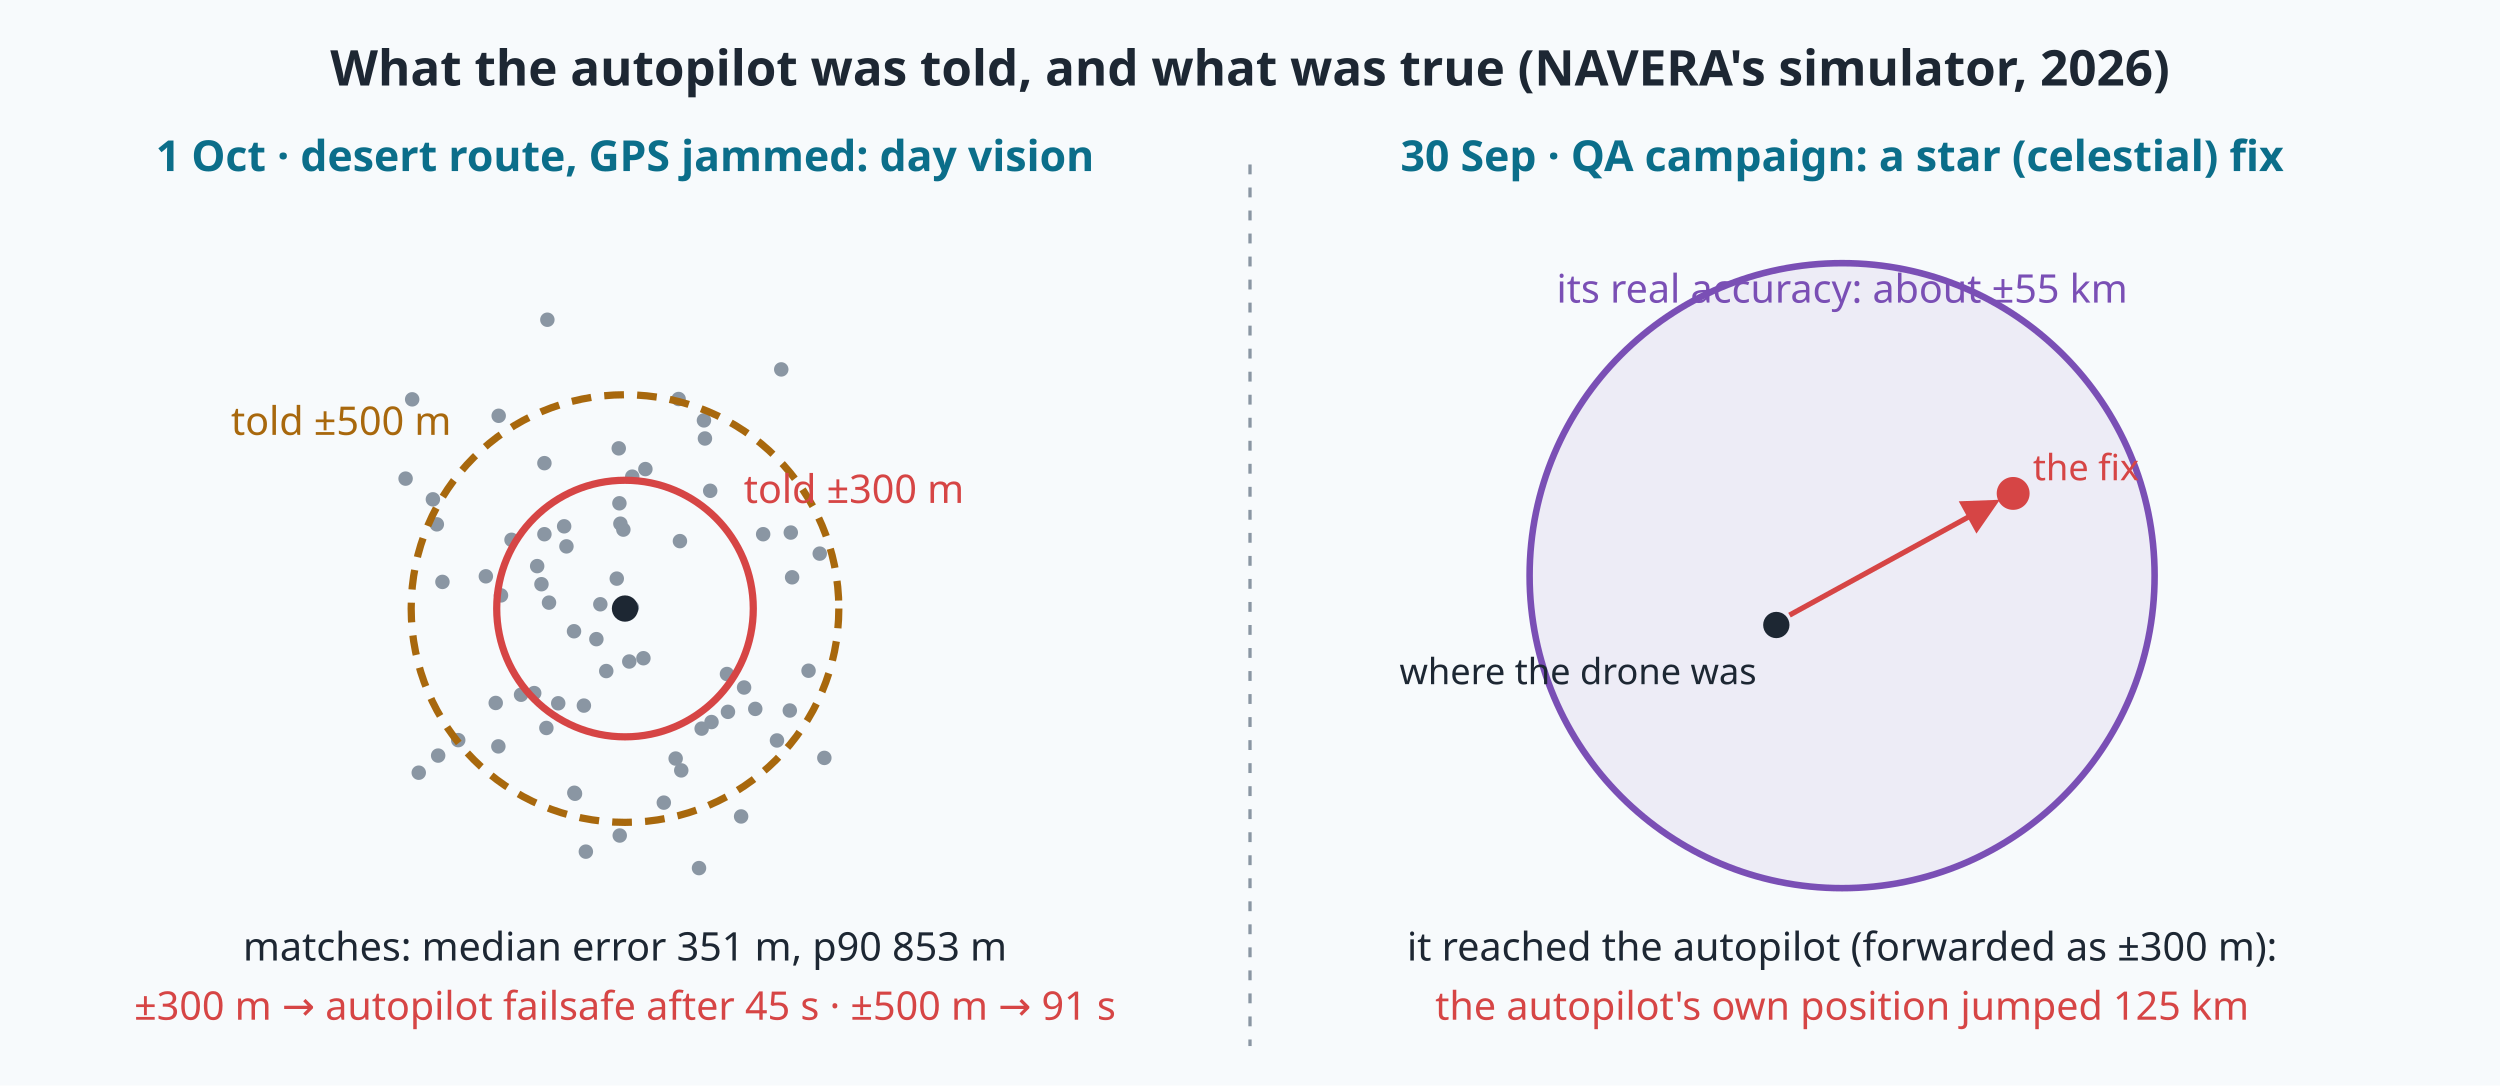
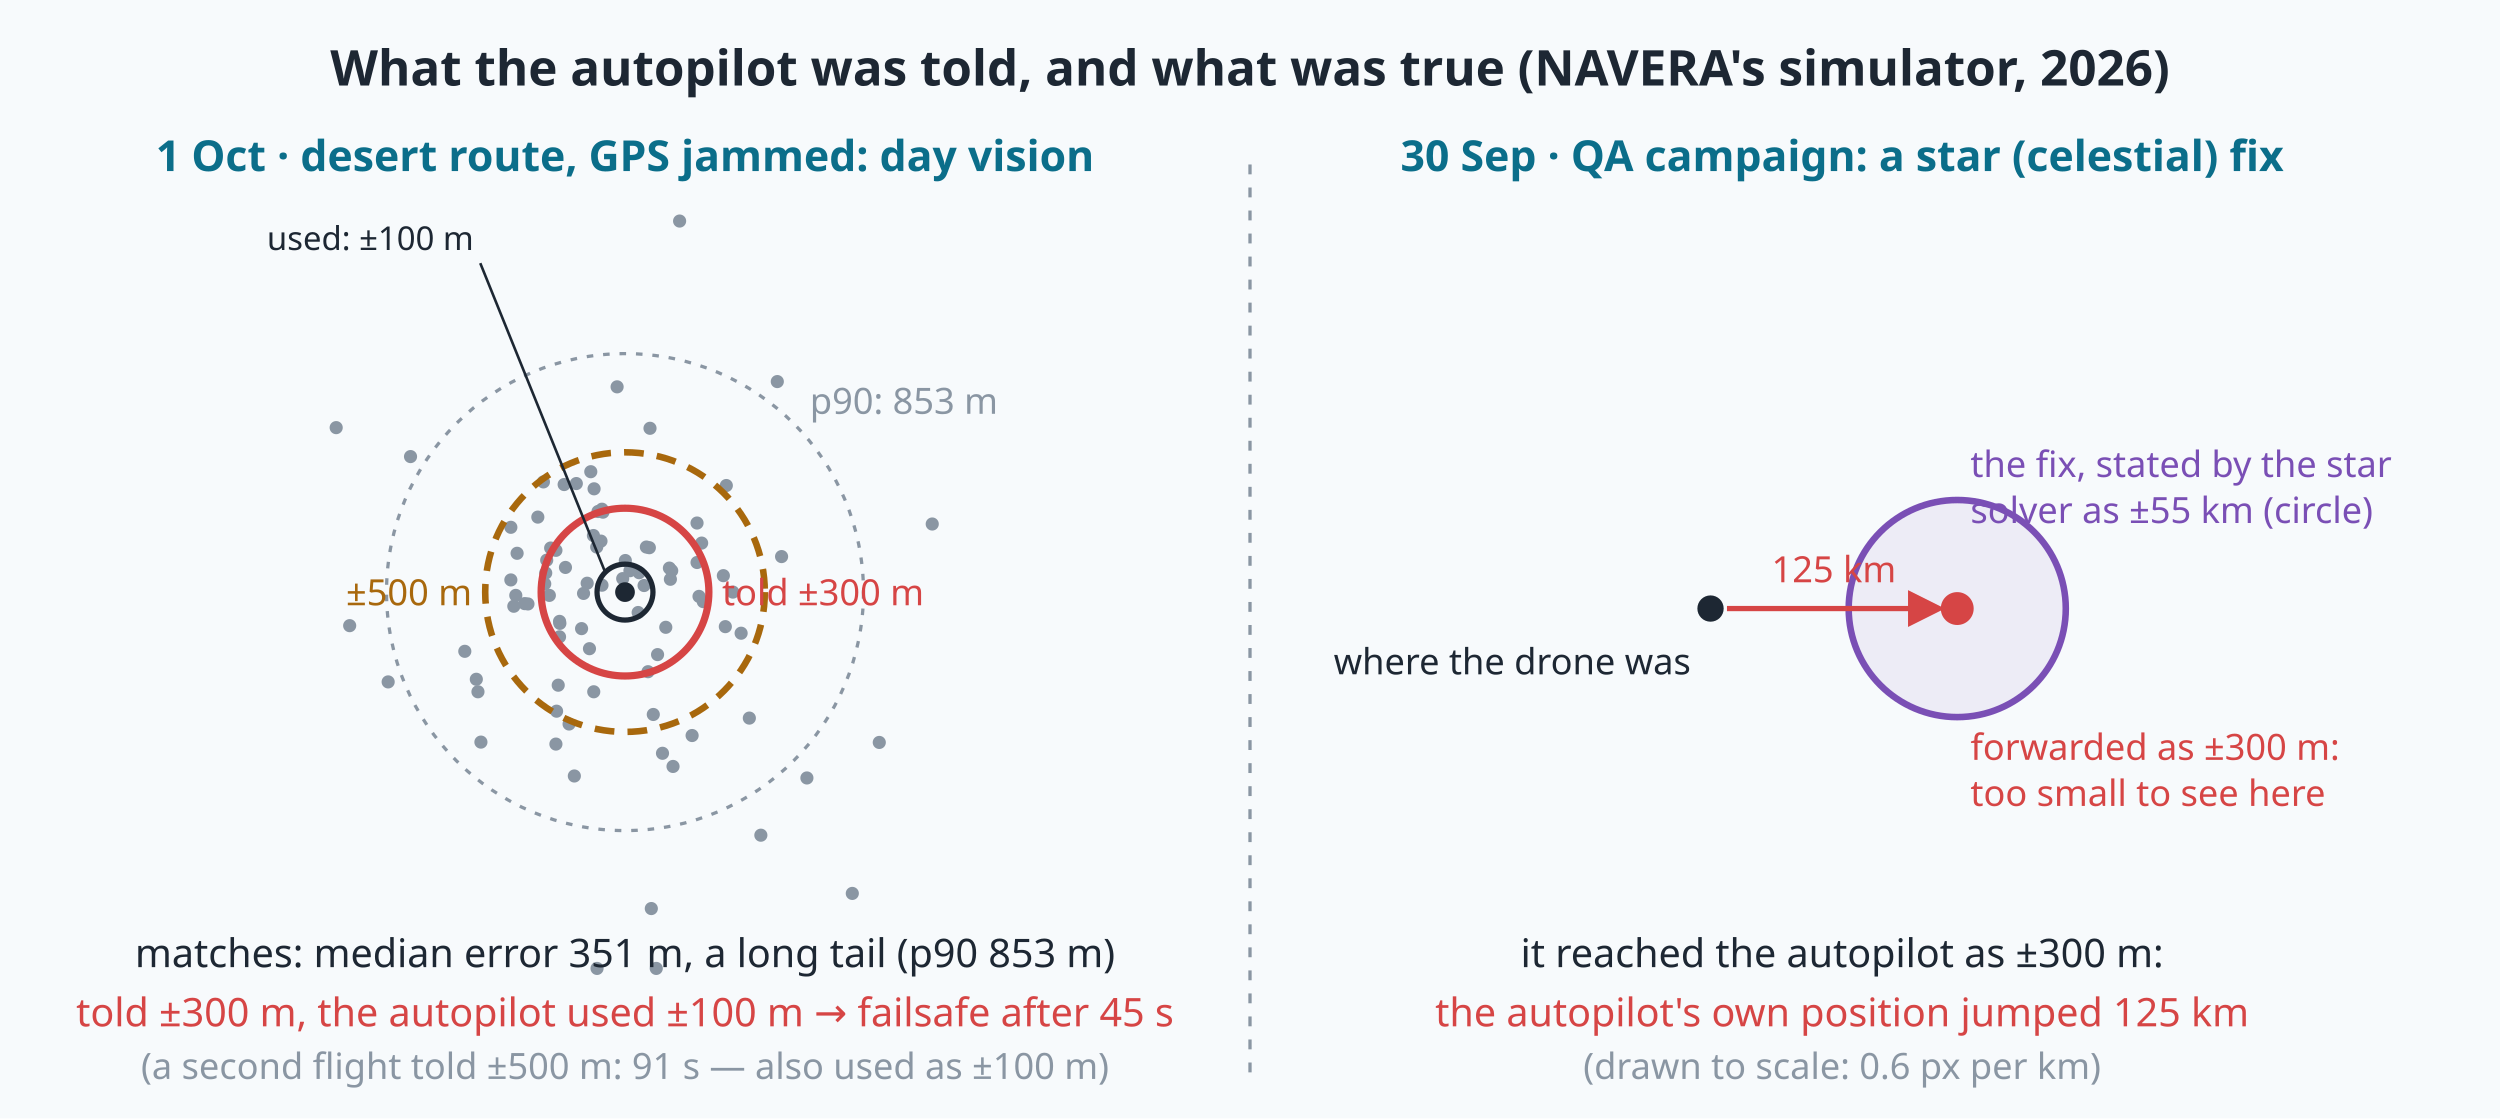
- <svg xmlns="http://www.w3.org/2000/svg" viewBox="0 0 760 330" font-family="sans-serif" font-size="13">
-   <rect width="760" height="330" fill="#f7fafc" />
+ <svg xmlns="http://www.w3.org/2000/svg" viewBox="0 0 760 340" font-family="sans-serif" font-size="13">
+   <rect width="760" height="340" fill="#f7fafc" />
  <defs>
    <marker id="mi" viewBox="0 0 10 10" refX="8" refY="5" markerWidth="7" markerHeight="7" orient="auto-start-reverse">
      <path d="M0 0L10 5L0 10z" fill="#1d2733" />
    </marker>
    <marker id="mr" viewBox="0 0 10 10" refX="8" refY="5" markerWidth="7" markerHeight="7" orient="auto-start-reverse">
      <path d="M0 0L10 5L0 10z" fill="#d64545" />
    </marker>
    <marker id="mb" viewBox="0 0 10 10" refX="8" refY="5" markerWidth="7" markerHeight="7" orient="auto-start-reverse">
      <path d="M0 0L10 5L0 10z" fill="#0b6e8a" />
    </marker>
    <marker id="mo" viewBox="0 0 10 10" refX="8" refY="5" markerWidth="7" markerHeight="7" orient="auto-start-reverse">
      <path d="M0 0L10 5L0 10z" fill="#a8680d" />
    </marker>
    <marker id="mg" viewBox="0 0 10 10" refX="8" refY="5" markerWidth="7" markerHeight="7" orient="auto-start-reverse">
      <path d="M0 0L10 5L0 10z" fill="#8a96a3" />
    </marker>
    <marker id="mn" viewBox="0 0 10 10" refX="8" refY="5" markerWidth="7" markerHeight="7" orient="auto-start-reverse">
      <path d="M0 0L10 5L0 10z" fill="#2e9e4f" />
    </marker>
  </defs>
  <text x="380.0" y="26.0" text-anchor="middle" font-size="15" fill="#1d2733" font-weight="bold">What the autopilot was told, and what was true (NAVERA's simulator, 2026)</text>
  <text x="190.0" y="52.0" text-anchor="middle" font-size="13" fill="#0b6e8a" font-weight="bold">1 Oct · desert route, GPS jammed: day vision</text>
-   <circle cx="191.3" cy="201.1" r="2.2" fill="#8a96a3" />
-   <circle cx="131.6" cy="151.8" r="2.2" fill="#8a96a3" />
-   <circle cx="174.5" cy="191.9" r="2.2" fill="#8a96a3" />
-   <circle cx="213.3" cy="221.5" r="2.2" fill="#8a96a3" />
-   <circle cx="236.2" cy="225.1" r="2.2" fill="#8a96a3" />
-   <circle cx="152.3" cy="181.0" r="2.2" fill="#8a96a3" />
-   <circle cx="155.5" cy="164.1" r="2.2" fill="#8a96a3" />
-   <circle cx="249.2" cy="168.3" r="2.2" fill="#8a96a3" />
-   <circle cx="171.5" cy="160.0" r="2.2" fill="#8a96a3" />
-   <circle cx="174.6" cy="241.0" r="2.2" fill="#8a96a3" />
-   <circle cx="192.1" cy="184.7" r="2.2" fill="#8a96a3" />
-   <circle cx="177.5" cy="214.5" r="2.2" fill="#8a96a3" />
-   <circle cx="123.3" cy="145.5" r="2.2" fill="#8a96a3" />
-   <circle cx="196.2" cy="142.6" r="2.2" fill="#8a96a3" />
-   <circle cx="187.5" cy="175.9" r="2.2" fill="#8a96a3" />
-   <circle cx="221.0" cy="204.9" r="2.2" fill="#8a96a3" />
-   <circle cx="240.4" cy="161.9" r="2.2" fill="#8a96a3" />
-   <circle cx="172.2" cy="166.1" r="2.2" fill="#8a96a3" />
-   <circle cx="188.3" cy="153.0" r="2.2" fill="#8a96a3" />
-   <circle cx="201.8" cy="244.0" r="2.2" fill="#8a96a3" />
-   <circle cx="151.6" cy="126.4" r="2.2" fill="#8a96a3" />
-   <circle cx="214.3" cy="133.3" r="2.2" fill="#8a96a3" />
-   <circle cx="192.2" cy="144.9" r="2.2" fill="#8a96a3" />
-   <circle cx="250.6" cy="230.4" r="2.2" fill="#8a96a3" />
-   <circle cx="133.2" cy="229.7" r="2.2" fill="#8a96a3" />
-   <circle cx="216.3" cy="219.5" r="2.2" fill="#8a96a3" />
-   <circle cx="174.8" cy="241.3" r="2.2" fill="#8a96a3" />
-   <circle cx="178.1" cy="258.9" r="2.2" fill="#8a96a3" />
-   <circle cx="150.7" cy="213.7" r="2.2" fill="#8a96a3" />
-   <circle cx="207.1" cy="234.2" r="2.2" fill="#8a96a3" />
-   <circle cx="189.5" cy="161.0" r="2.2" fill="#8a96a3" />
-   <circle cx="132.8" cy="159.4" r="2.2" fill="#8a96a3" />
-   <circle cx="212.5" cy="263.9" r="2.2" fill="#8a96a3" />
-   <circle cx="225.3" cy="248.2" r="2.2" fill="#8a96a3" />
-   <circle cx="125.3" cy="121.4" r="2.2" fill="#8a96a3" />
-   <circle cx="240.8" cy="175.5" r="2.2" fill="#8a96a3" />
-   <circle cx="206.3" cy="121.3" r="2.2" fill="#8a96a3" />
-   <circle cx="181.3" cy="194.3" r="2.2" fill="#8a96a3" />
-   <circle cx="195.6" cy="200.1" r="2.2" fill="#8a96a3" />
-   <circle cx="206.7" cy="164.5" r="2.2" fill="#8a96a3" />
-   <circle cx="184.3" cy="204.0" r="2.2" fill="#8a96a3" />
-   <circle cx="215.9" cy="149.2" r="2.2" fill="#8a96a3" />
-   <circle cx="166.4" cy="97.2" r="2.2" fill="#8a96a3" />
-   <circle cx="164.6" cy="177.6" r="2.2" fill="#8a96a3" />
-   <circle cx="245.8" cy="203.9" r="2.2" fill="#8a96a3" />
-   <circle cx="151.5" cy="226.9" r="2.2" fill="#8a96a3" />
-   <circle cx="165.5" cy="140.8" r="2.2" fill="#8a96a3" />
-   <circle cx="134.5" cy="176.9" r="2.2" fill="#8a96a3" />
-   <circle cx="205.4" cy="230.6" r="2.2" fill="#8a96a3" />
-   <circle cx="221.3" cy="216.4" r="2.2" fill="#8a96a3" />
-   <circle cx="147.7" cy="175.2" r="2.2" fill="#8a96a3" />
-   <circle cx="139.3" cy="225.0" r="2.2" fill="#8a96a3" />
-   <circle cx="182.5" cy="183.7" r="2.2" fill="#8a96a3" />
-   <circle cx="188.6" cy="159.2" r="2.2" fill="#8a96a3" />
-   <circle cx="162.4" cy="210.7" r="2.2" fill="#8a96a3" />
-   <circle cx="127.3" cy="234.9" r="2.2" fill="#8a96a3" />
-   <circle cx="169.7" cy="213.8" r="2.2" fill="#8a96a3" />
-   <circle cx="226.2" cy="209.0" r="2.2" fill="#8a96a3" />
-   <circle cx="232.0" cy="162.4" r="2.2" fill="#8a96a3" />
-   <circle cx="188.1" cy="136.3" r="2.2" fill="#8a96a3" />
-   <circle cx="237.5" cy="112.3" r="2.2" fill="#8a96a3" />
-   <circle cx="214.0" cy="127.8" r="2.2" fill="#8a96a3" />
-   <circle cx="188.4" cy="254.0" r="2.2" fill="#8a96a3" />
-   <circle cx="166.1" cy="221.3" r="2.2" fill="#8a96a3" />
-   <circle cx="163.3" cy="172.1" r="2.2" fill="#8a96a3" />
-   <circle cx="165.5" cy="162.4" r="2.2" fill="#8a96a3" />
-   <circle cx="229.6" cy="215.5" r="2.2" fill="#8a96a3" />
-   <circle cx="158.4" cy="211.2" r="2.2" fill="#8a96a3" />
-   <circle cx="240.1" cy="216.0" r="2.2" fill="#8a96a3" />
-   <circle cx="166.9" cy="183.2" r="2.2" fill="#8a96a3" />
-   <circle cx="190.0" cy="185.0" r="39.0" stroke="#d64545" fill="none" stroke-width="2.2" fill-opacity="1.0" />
-   <circle cx="190.0" cy="185.0" r="65.0" stroke="#a8680d" fill="none" stroke-width="2.2" stroke-dasharray="6 4" fill-opacity="1.0" />
-   <circle cx="190.0" cy="185.0" r="4" fill="#1d2733" />
-   <text x="226.1" y="152.9" text-anchor="start" font-size="12" fill="#d64545" font-weight="normal">told ±300 m</text>
-   <text x="137.2" y="132.2" text-anchor="end" font-size="12" fill="#a8680d" font-weight="normal">told ±500 m</text>
-   <text x="190.0" y="292.0" text-anchor="middle" font-size="12" fill="#1d2733" font-weight="normal">matches: median error 351 m, p90 853 m</text>
-   <text x="190.0" y="310.0" text-anchor="middle" font-size="12" fill="#d64545" font-weight="normal">±300 m → autopilot failsafe after 45 s · ±500 m → 91 s</text>
+   <circle cx="199.5" cy="294.4" r="2.0" fill="#8a96a3" />
+   <circle cx="155.3" cy="160.3" r="2.0" fill="#8a96a3" />
+   <circle cx="170.1" cy="188.9" r="2.0" fill="#8a96a3" />
+   <circle cx="194.0" cy="186.2" r="2.0" fill="#8a96a3" />
+   <circle cx="202.4" cy="190.7" r="2.0" fill="#8a96a3" />
+   <circle cx="155.3" cy="176.3" r="2.0" fill="#8a96a3" />
+   <circle cx="169.0" cy="167.3" r="2.0" fill="#8a96a3" />
+   <circle cx="203.8" cy="176.1" r="2.0" fill="#8a96a3" />
+   <circle cx="165.2" cy="146.5" r="2.0" fill="#8a96a3" />
+   <circle cx="174.6" cy="235.9" r="2.0" fill="#8a96a3" />
+   <circle cx="219.9" cy="175.0" r="2.0" fill="#8a96a3" />
+   <circle cx="173.0" cy="220.1" r="2.0" fill="#8a96a3" />
+   <circle cx="167.4" cy="166.6" r="2.0" fill="#8a96a3" />
+   <circle cx="206.6" cy="67.2" r="2.0" fill="#8a96a3" />
+   <circle cx="183.3" cy="155.7" r="2.0" fill="#8a96a3" />
+   <circle cx="181.4" cy="166.3" r="2.0" fill="#8a96a3" />
+   <circle cx="204.6" cy="233.0" r="2.0" fill="#8a96a3" />
+   <circle cx="180.5" cy="210.3" r="2.0" fill="#8a96a3" />
+   <circle cx="189.3" cy="175.9" r="2.0" fill="#8a96a3" />
+   <circle cx="197.4" cy="166.5" r="2.0" fill="#8a96a3" />
+   <circle cx="175.2" cy="147.0" r="2.0" fill="#8a96a3" />
+   <circle cx="170.2" cy="189.5" r="2.0" fill="#8a96a3" />
+   <circle cx="211.9" cy="159.0" r="2.0" fill="#8a96a3" />
+   <circle cx="236.3" cy="116.0" r="2.0" fill="#8a96a3" />
+   <circle cx="156.2" cy="184.3" r="2.0" fill="#8a96a3" />
+   <circle cx="181.8" cy="155.5" r="2.0" fill="#8a96a3" />
+   <circle cx="220.8" cy="147.6" r="2.0" fill="#8a96a3" />
+   <circle cx="166.2" cy="170.3" r="2.0" fill="#8a96a3" />
+   <circle cx="163.5" cy="157.2" r="2.0" fill="#8a96a3" />
+   <circle cx="210.4" cy="223.6" r="2.0" fill="#8a96a3" />
+   <circle cx="190.1" cy="170.4" r="2.0" fill="#8a96a3" />
+   <circle cx="203.5" cy="172.7" r="2.0" fill="#8a96a3" />
+   <circle cx="194.3" cy="174.1" r="2.0" fill="#8a96a3" />
+   <circle cx="237.6" cy="169.2" r="2.0" fill="#8a96a3" />
+   <circle cx="191.5" cy="173.5" r="2.0" fill="#8a96a3" />
+   <circle cx="225.3" cy="192.5" r="2.0" fill="#8a96a3" />
+   <circle cx="267.3" cy="225.7" r="2.0" fill="#8a96a3" />
+   <circle cx="198.6" cy="217.2" r="2.0" fill="#8a96a3" />
+   <circle cx="245.3" cy="236.5" r="2.0" fill="#8a96a3" />
+   <circle cx="167.0" cy="181.0" r="2.0" fill="#8a96a3" />
+   <circle cx="283.4" cy="159.3" r="2.0" fill="#8a96a3" />
+   <circle cx="201.4" cy="229.0" r="2.0" fill="#8a96a3" />
+   <circle cx="179.6" cy="143.4" r="2.0" fill="#8a96a3" />
+   <circle cx="182.7" cy="164.5" r="2.0" fill="#8a96a3" />
+   <circle cx="124.8" cy="138.8" r="2.0" fill="#8a96a3" />
+   <circle cx="180.4" cy="162.8" r="2.0" fill="#8a96a3" />
+   <circle cx="157.2" cy="168.2" r="2.0" fill="#8a96a3" />
+   <circle cx="177.4" cy="180.4" r="2.0" fill="#8a96a3" />
+   <circle cx="160.5" cy="183.6" r="2.0" fill="#8a96a3" />
+   <circle cx="197.6" cy="130.2" r="2.0" fill="#8a96a3" />
+   <circle cx="213.8" cy="182.9" r="2.0" fill="#8a96a3" />
+   <circle cx="197.0" cy="204.2" r="2.0" fill="#8a96a3" />
+   <circle cx="176.8" cy="191.1" r="2.0" fill="#8a96a3" />
+   <circle cx="213.3" cy="165.1" r="2.0" fill="#8a96a3" />
+   <circle cx="169.7" cy="208.3" r="2.0" fill="#8a96a3" />
+   <circle cx="106.3" cy="190.2" r="2.0" fill="#8a96a3" />
+   <circle cx="183.0" cy="177.9" r="2.0" fill="#8a96a3" />
+   <circle cx="171.9" cy="172.5" r="2.0" fill="#8a96a3" />
+   <circle cx="195.8" cy="178.0" r="2.0" fill="#8a96a3" />
+   <circle cx="187.6" cy="117.6" r="2.0" fill="#8a96a3" />
+   <circle cx="196.5" cy="166.3" r="2.0" fill="#8a96a3" />
+   <circle cx="159.5" cy="183.5" r="2.0" fill="#8a96a3" />
+   <circle cx="181.5" cy="294.4" r="2.0" fill="#8a96a3" />
+   <circle cx="169.0" cy="226.2" r="2.0" fill="#8a96a3" />
+   <circle cx="102.2" cy="130.0" r="2.0" fill="#8a96a3" />
+   <circle cx="118.0" cy="207.3" r="2.0" fill="#8a96a3" />
+   <circle cx="183.0" cy="154.8" r="2.0" fill="#8a96a3" />
+   <circle cx="231.3" cy="253.9" r="2.0" fill="#8a96a3" />
+   <circle cx="170.1" cy="193.6" r="2.0" fill="#8a96a3" />
+   <circle cx="169.2" cy="216.2" r="2.0" fill="#8a96a3" />
+   <circle cx="204.2" cy="173.5" r="2.0" fill="#8a96a3" />
+   <circle cx="259.1" cy="271.6" r="2.0" fill="#8a96a3" />
+   <circle cx="179.2" cy="197.2" r="2.0" fill="#8a96a3" />
+   <circle cx="178.5" cy="177.3" r="2.0" fill="#8a96a3" />
+   <circle cx="227.8" cy="218.3" r="2.0" fill="#8a96a3" />
+   <circle cx="171.5" cy="147.3" r="2.0" fill="#8a96a3" />
+   <circle cx="222.8" cy="180.0" r="2.0" fill="#8a96a3" />
+   <circle cx="165.9" cy="174.2" r="2.0" fill="#8a96a3" />
+   <circle cx="220.5" cy="190.5" r="2.0" fill="#8a96a3" />
+   <circle cx="199.9" cy="199.0" r="2.0" fill="#8a96a3" />
+   <circle cx="211.9" cy="171.0" r="2.0" fill="#8a96a3" />
+   <circle cx="212.5" cy="181.3" r="2.0" fill="#8a96a3" />
+   <circle cx="144.8" cy="206.5" r="2.0" fill="#8a96a3" />
+   <circle cx="198.0" cy="276.2" r="2.0" fill="#8a96a3" />
+   <circle cx="145.3" cy="210.3" r="2.0" fill="#8a96a3" />
+   <circle cx="180.6" cy="148.6" r="2.0" fill="#8a96a3" />
+   <circle cx="146.2" cy="225.6" r="2.0" fill="#8a96a3" />
+   <circle cx="156.8" cy="181.0" r="2.0" fill="#8a96a3" />
+   <circle cx="165.6" cy="177.5" r="2.0" fill="#8a96a3" />
+   <circle cx="141.3" cy="198.0" r="2.0" fill="#8a96a3" />
+   <circle cx="190.0" cy="180.0" r="72.5" stroke="#8a96a3" fill="none" stroke-width="1.0" stroke-dasharray="2 3" fill-opacity="1.0" />
+   <circle cx="190.0" cy="180.0" r="25.5" stroke="#d64545" fill="none" stroke-width="2.2" fill-opacity="1.0" />
+   <circle cx="190.0" cy="180.0" r="42.5" stroke="#a8680d" fill="none" stroke-width="2.0" stroke-dasharray="6 4" fill-opacity="1.0" />
+   <circle cx="190.0" cy="180.0" r="8.5" stroke="#1d2733" fill="none" stroke-width="1.6" fill-opacity="1.0" />
+   <circle cx="190.0" cy="180.0" r="3" fill="#1d2733" />
+   <text x="246.2" y="125.8" text-anchor="start" font-size="11" fill="#8a96a3" font-weight="normal">p90: 853 m</text>
+   <text x="219.5" y="184.0" text-anchor="start" font-size="11" fill="#d64545" font-weight="normal">told ±300 m</text>
+   <text x="143.5" y="184.0" text-anchor="end" font-size="11" fill="#a8680d" font-weight="normal">±500 m</text>
+   <text x="144.0" y="76.0" text-anchor="end" font-size="10" fill="#1d2733" font-weight="normal">used: ±100 m</text>
+   <line x1="146.0" y1="80.0" x2="184.0" y2="174.0" stroke="#1d2733" stroke-width="0.8" />
+   <text x="190.0" y="294.0" text-anchor="middle" font-size="12" fill="#1d2733" font-weight="normal">matches: median error 351 m, a long tail (p90 853 m)</text>
+   <text x="190.0" y="312.0" text-anchor="middle" font-size="12" fill="#d64545" font-weight="normal">told ±300 m, the autopilot used ±100 m → failsafe after 45 s</text>
+   <text x="190.0" y="328.0" text-anchor="middle" font-size="11" fill="#8a96a3" font-weight="normal">(a second flight told ±500 m: 91 s — also used as ±100 m)</text>
  <text x="560.0" y="52.0" text-anchor="middle" font-size="13" fill="#0b6e8a" font-weight="bold">30 Sep · QA campaign: a star (celestial) fix</text>
-   <circle cx="560.0" cy="175.0" r="95.0" stroke="#7a4fb5" fill="#7a4fb5" stroke-width="2" fill-opacity="0.08" />
-   <text x="560.0" y="92.0" text-anchor="middle" font-size="12" fill="#7a4fb5" font-weight="normal">its real accuracy: about ±55 km</text>
-   <circle cx="540.0" cy="190.0" r="4" fill="#1d2733" />
-   <text x="534.0" y="208.0" text-anchor="end" font-size="11" fill="#1d2733" font-weight="normal">where the drone was</text>
-   <circle cx="612.0" cy="150.0" r="5" fill="#d64545" />
-   <line x1="544.0" y1="187.0" x2="606.0" y2="153.0" stroke="#d64545" stroke-width="1.6" marker-end="url(#mr)" />
-   <text x="618.0" y="146.0" text-anchor="start" font-size="11" fill="#d64545" font-weight="normal">the fix</text>
-   <text x="560.0" y="292.0" text-anchor="middle" font-size="12" fill="#1d2733" font-weight="normal">it reached the autopilot (forwarded as ±300 m):</text>
-   <text x="560.0" y="310.0" text-anchor="middle" font-size="12" fill="#d64545" font-weight="normal">the autopilot's own position jumped 125 km</text>
-   <line x1="380.0" y1="50.0" x2="380.0" y2="318.0" stroke="#8a96a3" stroke-width="1" stroke-dasharray="3 4" />
+   <circle cx="595.0" cy="185.0" r="33.0" stroke="#7a4fb5" fill="#7a4fb5" stroke-width="2" fill-opacity="0.08" />
+   <circle cx="520.0" cy="185.0" r="4" fill="#1d2733" />
+   <text x="514.0" y="205.0" text-anchor="end" font-size="11" fill="#1d2733" font-weight="normal">where the drone was</text>
+   <circle cx="595.0" cy="185.0" r="5" fill="#d64545" />
+   <line x1="525.0" y1="185.0" x2="589.0" y2="185.0" stroke="#d64545" stroke-width="1.6" marker-end="url(#mr)" />
+   <text x="599.0" y="145.0" text-anchor="start" font-size="11" fill="#7a4fb5" font-weight="normal">the fix, stated by the star</text>
+   <text x="599.0" y="159.0" text-anchor="start" font-size="11" fill="#7a4fb5" font-weight="normal">solver as ±55 km (circle)</text>
+   <text x="599.0" y="231.0" text-anchor="start" font-size="11" fill="#d64545" font-weight="normal">forwarded as ±300 m:</text>
+   <text x="599.0" y="245.0" text-anchor="start" font-size="11" fill="#d64545" font-weight="normal">too small to see here</text>
+   <text x="557.5" y="177.0" text-anchor="middle" font-size="11" fill="#d64545" font-weight="normal">125 km</text>
+   <text x="560.0" y="294.0" text-anchor="middle" font-size="12" fill="#1d2733" font-weight="normal">it reached the autopilot as ±300 m:</text>
+   <text x="560.0" y="312.0" text-anchor="middle" font-size="12" fill="#d64545" font-weight="normal">the autopilot's own position jumped 125 km</text>
+   <text x="560.0" y="328.0" text-anchor="middle" font-size="11" fill="#8a96a3" font-weight="normal">(drawn to scale: 0.6 px per km)</text>
+   <line x1="380.0" y1="50.0" x2="380.0" y2="330.0" stroke="#8a96a3" stroke-width="1" stroke-dasharray="3 4" />
</svg>
